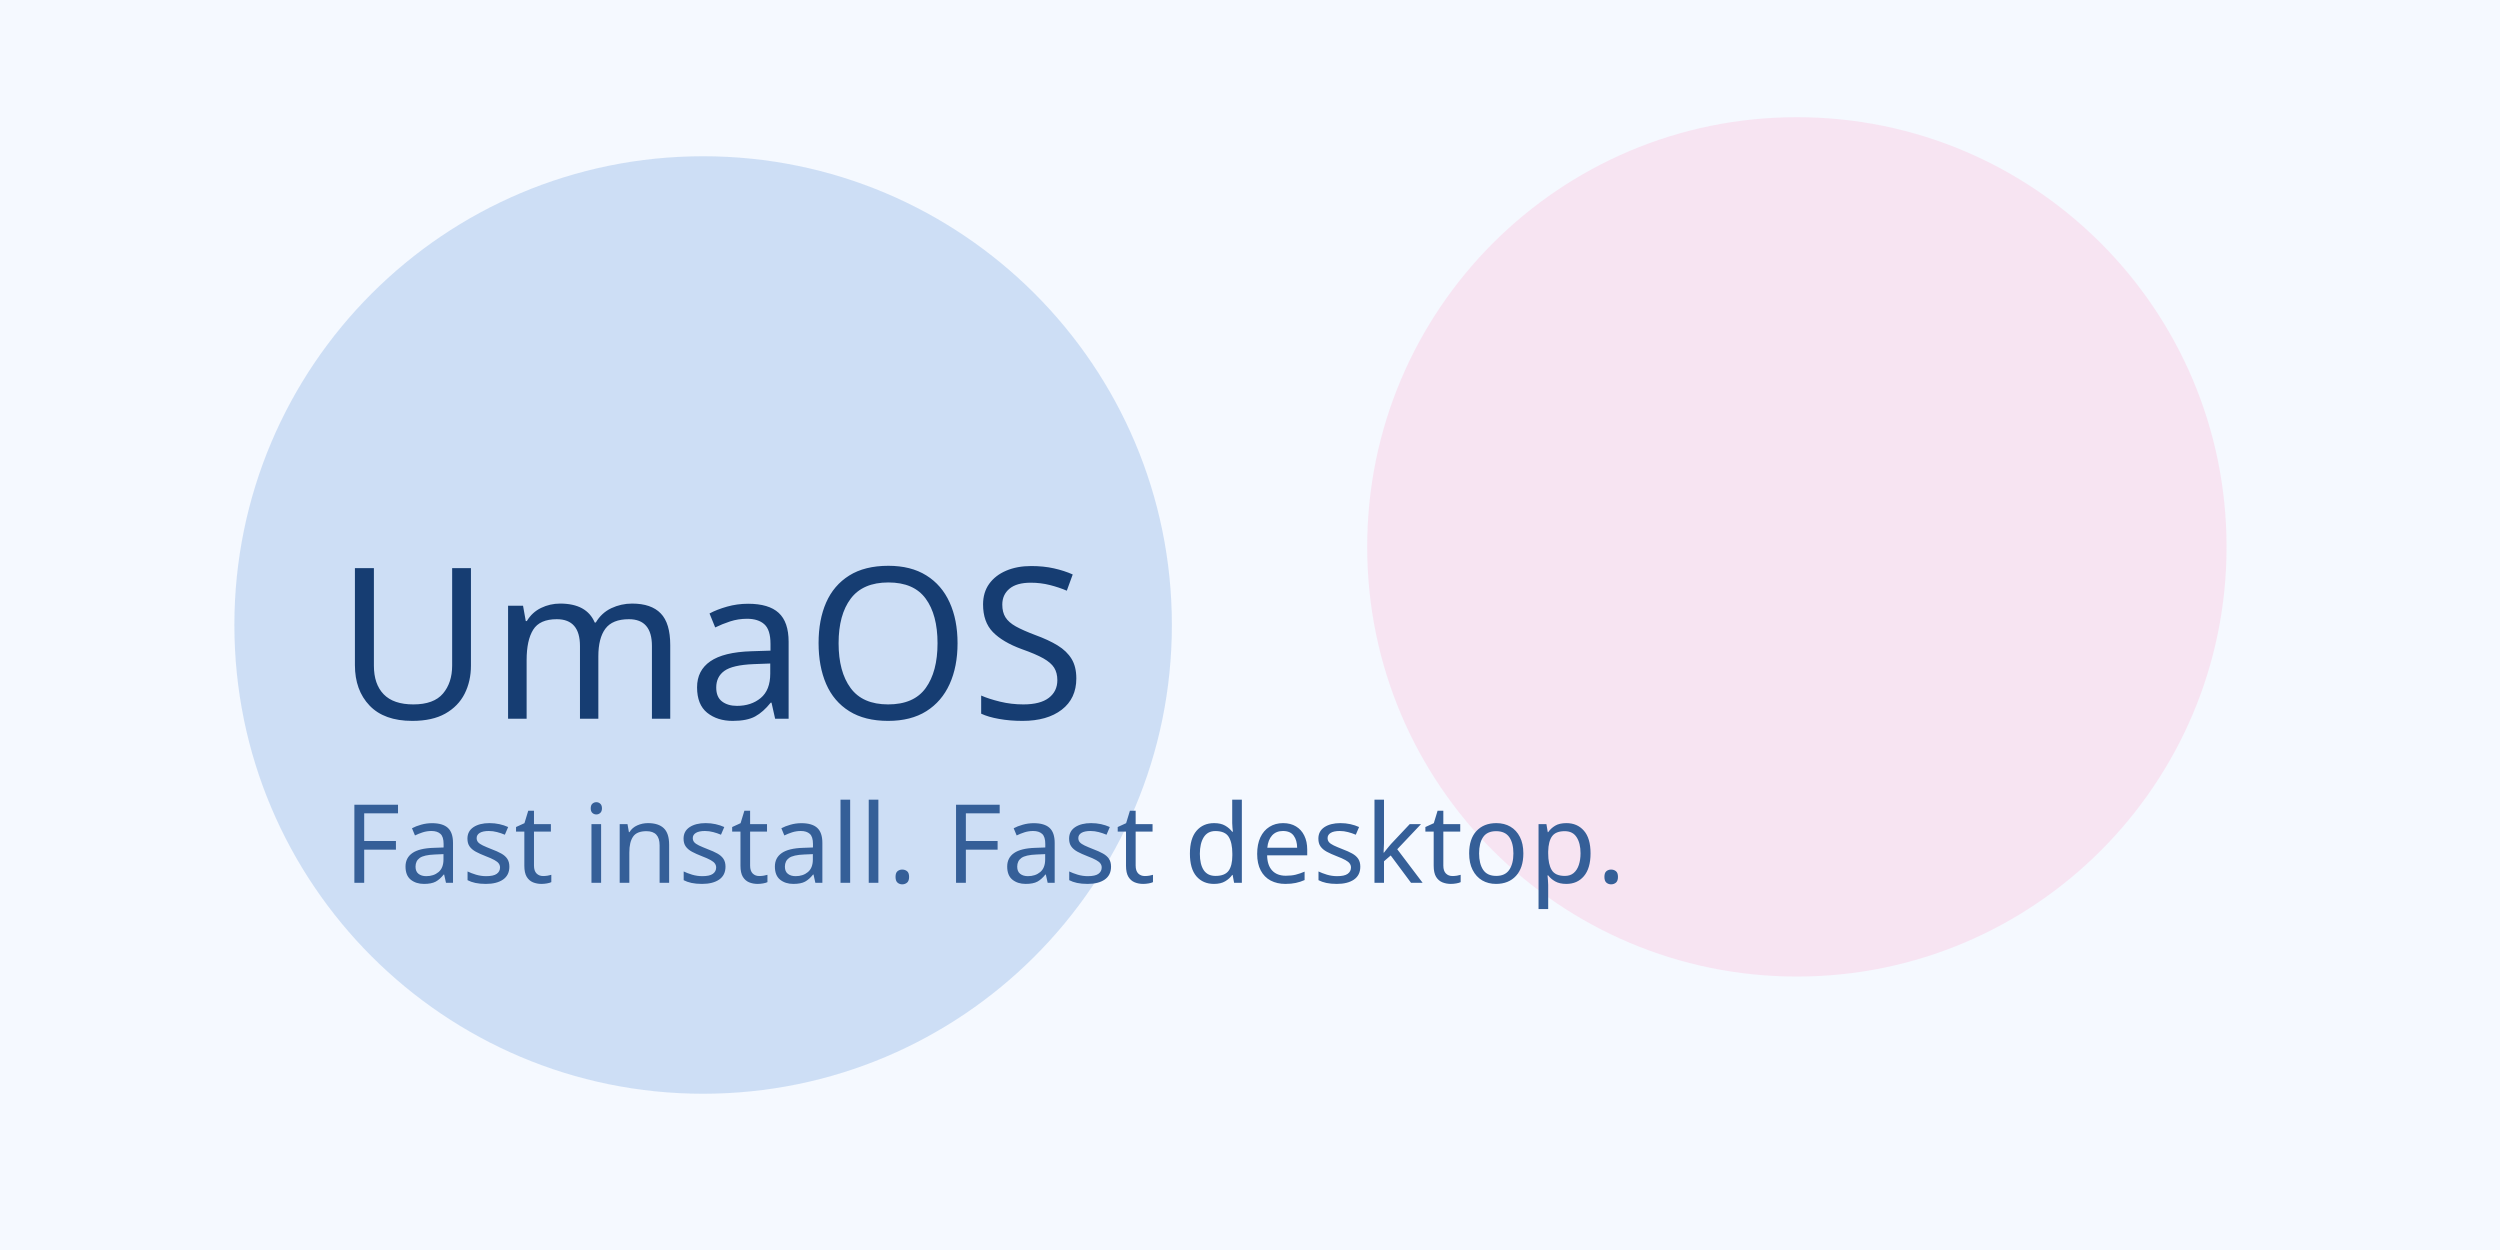
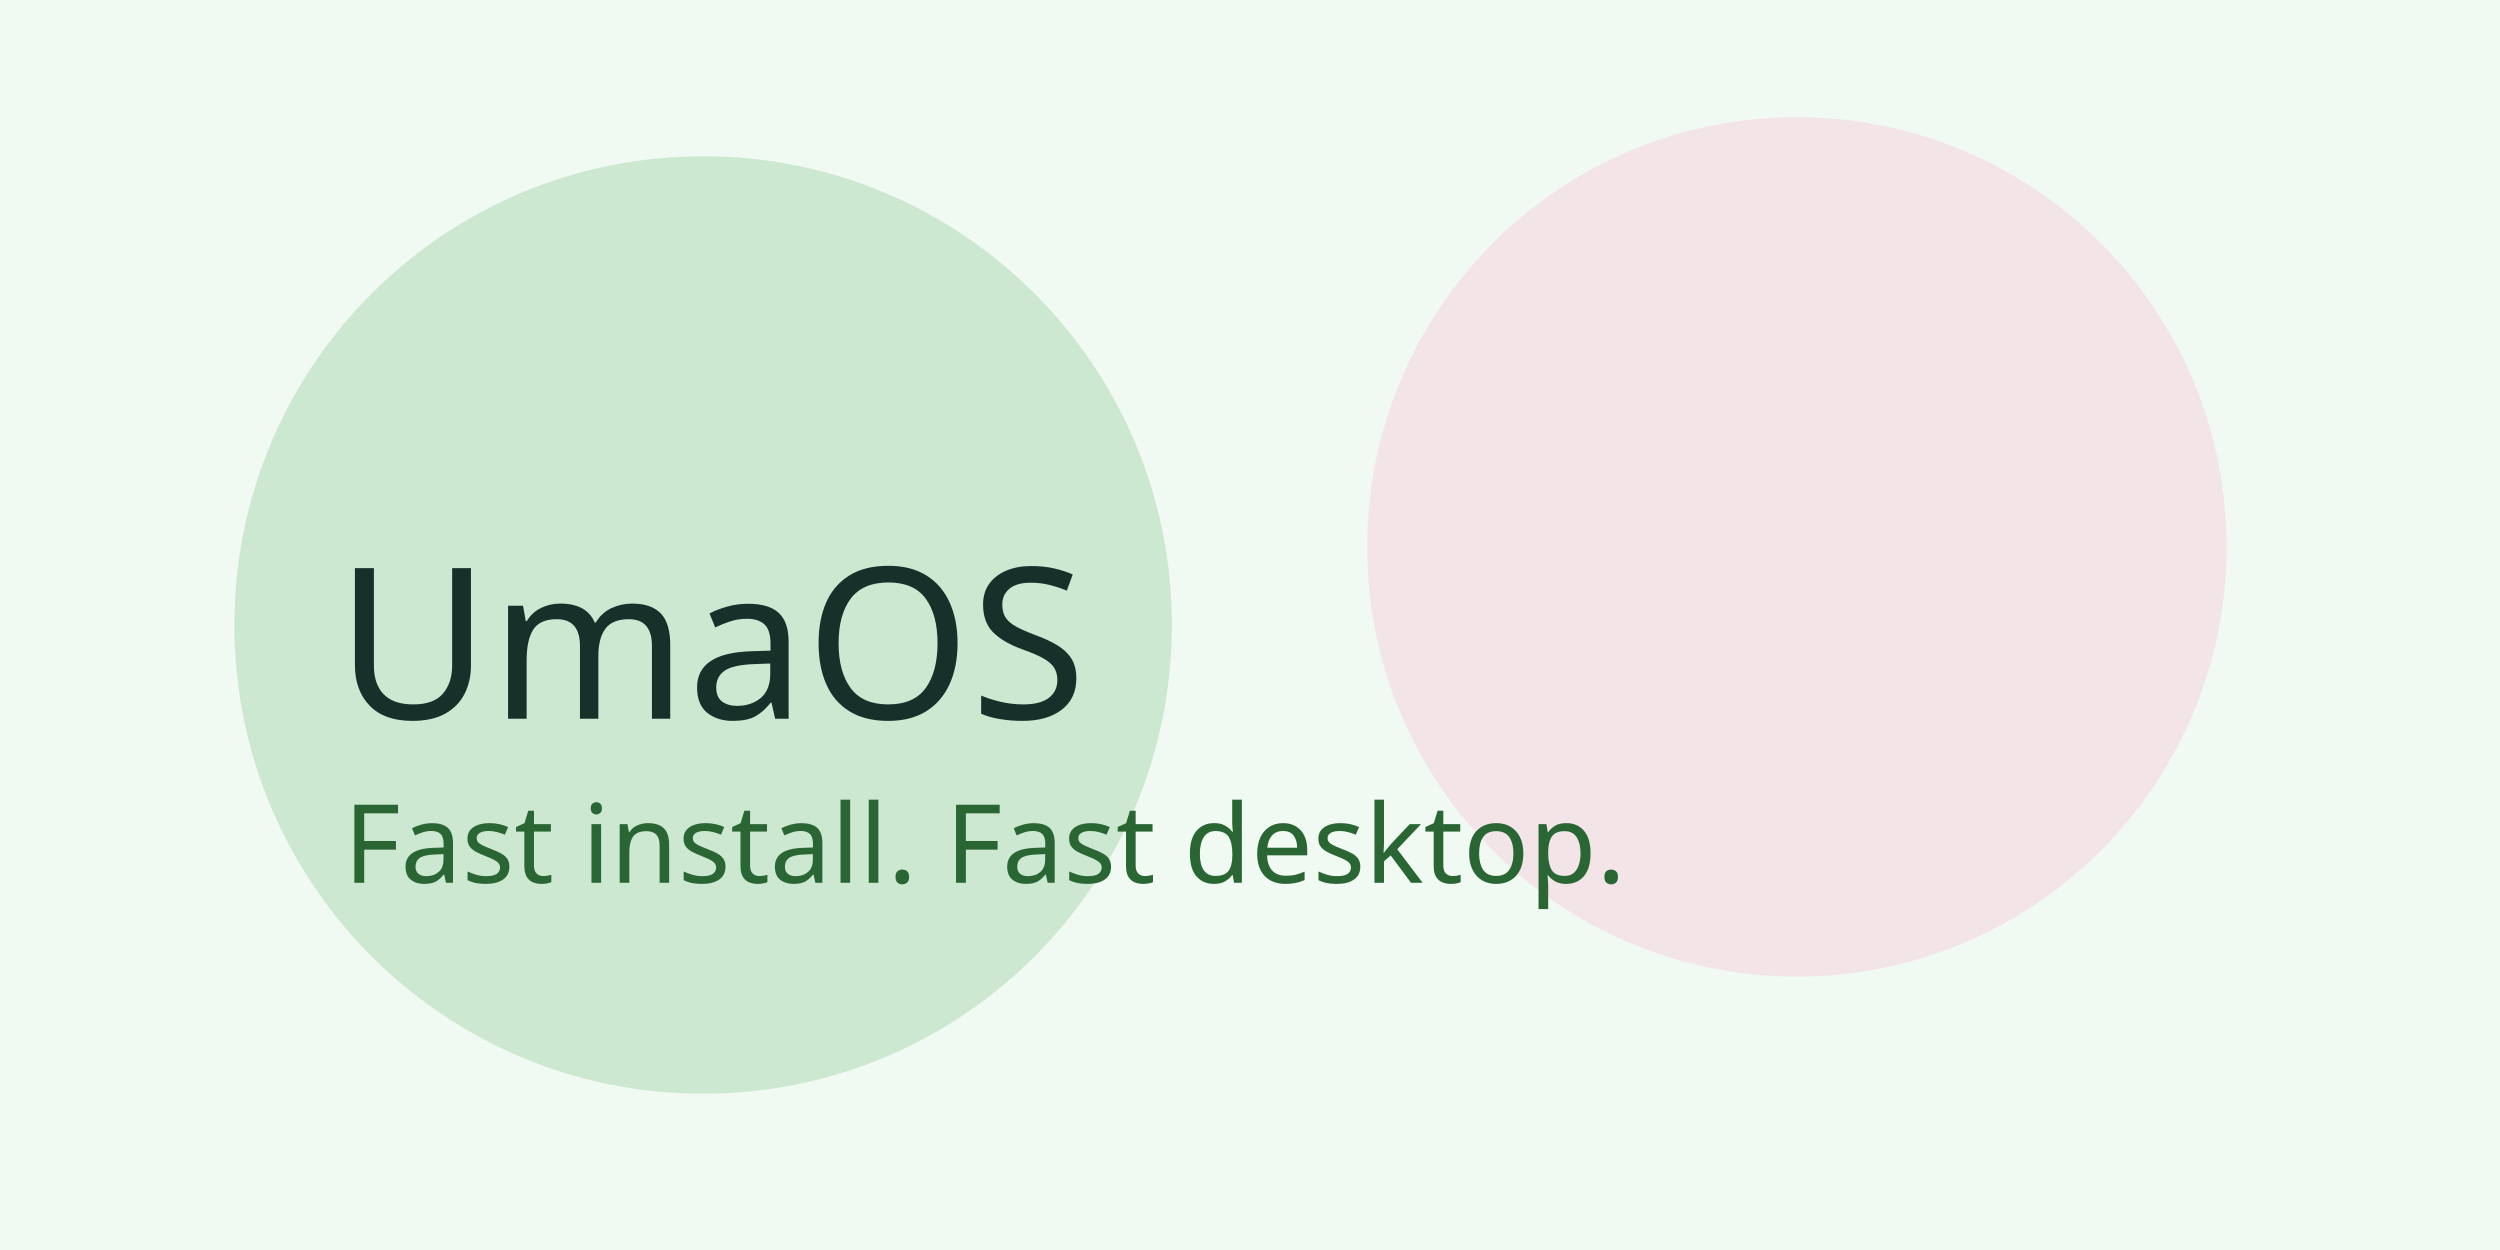
<svg xmlns="http://www.w3.org/2000/svg" width="640" height="320" viewBox="0 0 640 320">
-   <rect width="640" height="320" fill="#f5f9ff" />
-   <circle cx="180" cy="160" r="120" fill="#2f74cc" opacity="0.2" />
+   <rect width="640" height="320" fill="#f0f9f2" />
+   <circle cx="180" cy="160" r="120" fill="#42a54b" opacity="0.2" />
  <circle cx="460" cy="140" r="110" fill="#ff91c0" opacity="0.2" />
-   <text x="86" y="184" fill="#163d72" font-size="54" font-family="Noto Sans">UmaOS</text>
-   <text x="88" y="226" fill="#355f98" font-size="28" font-family="Noto Sans">Fast install. Fast desktop.</text>
+   <text x="86" y="184" fill="#16302a" font-size="54" font-family="Noto Sans">UmaOS</text>
+   <text x="88" y="226" fill="#2a6634" font-size="28" font-family="Noto Sans">Fast install. Fast desktop.</text>
</svg>
